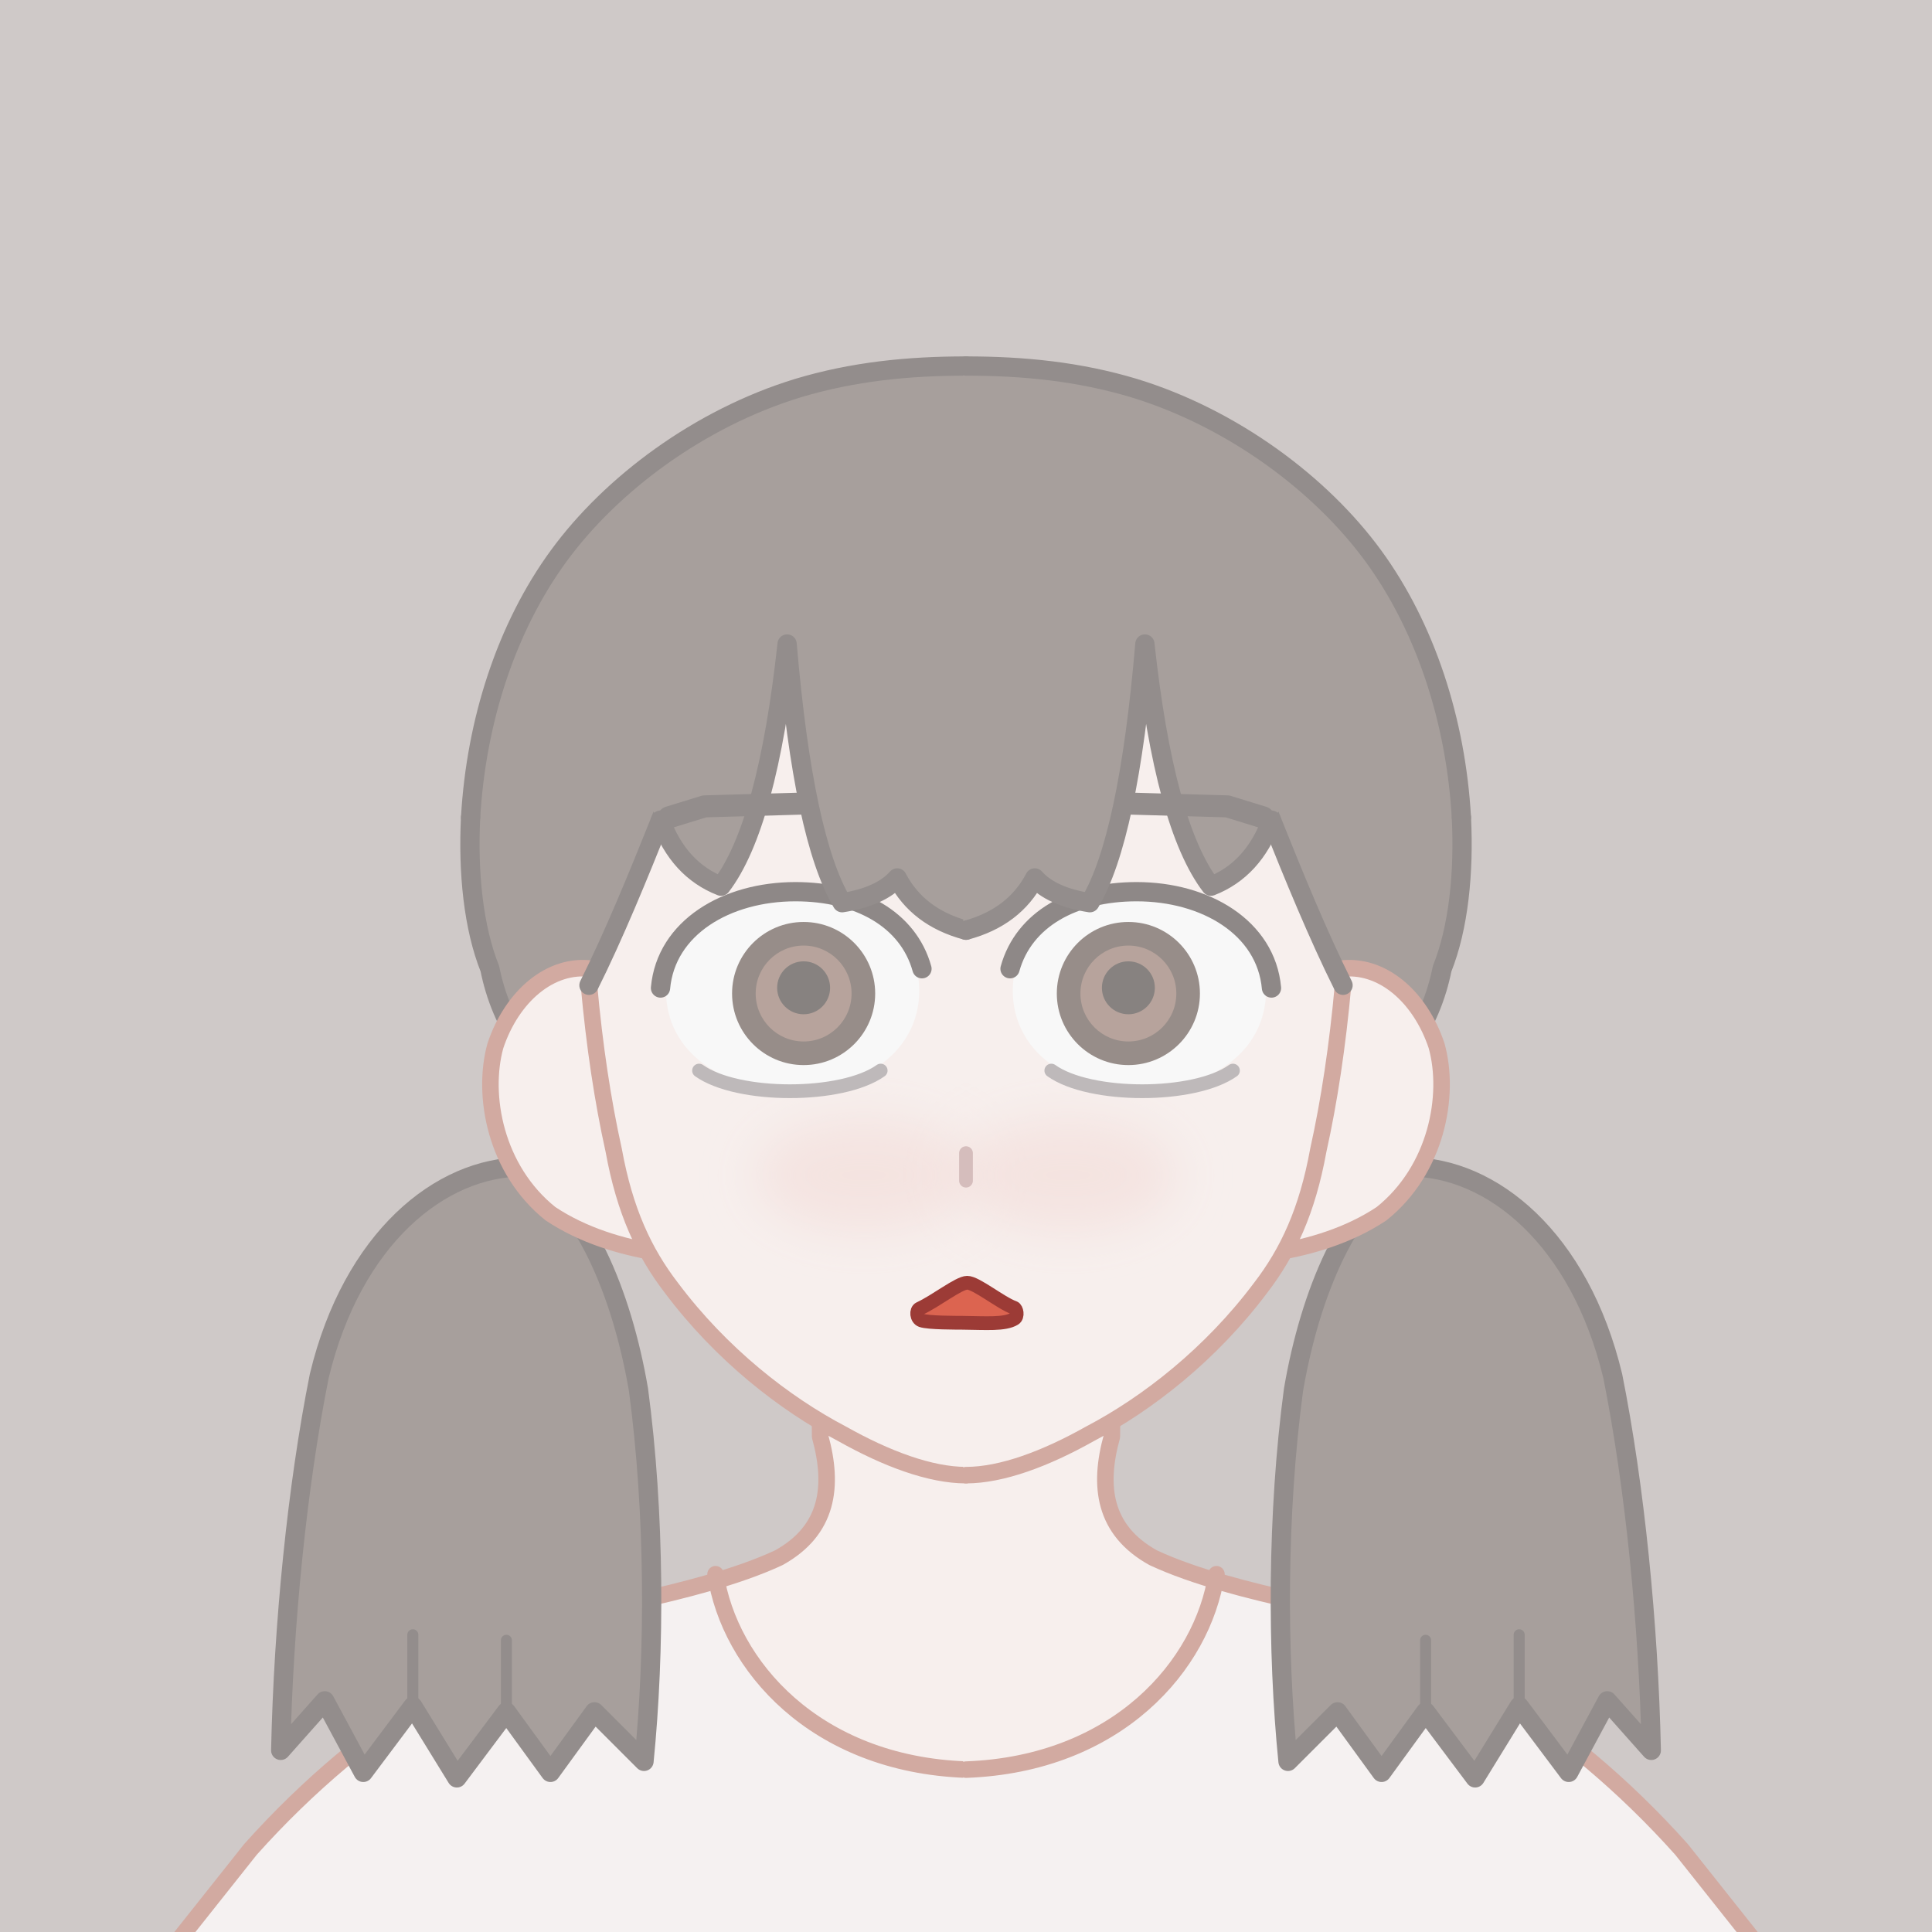
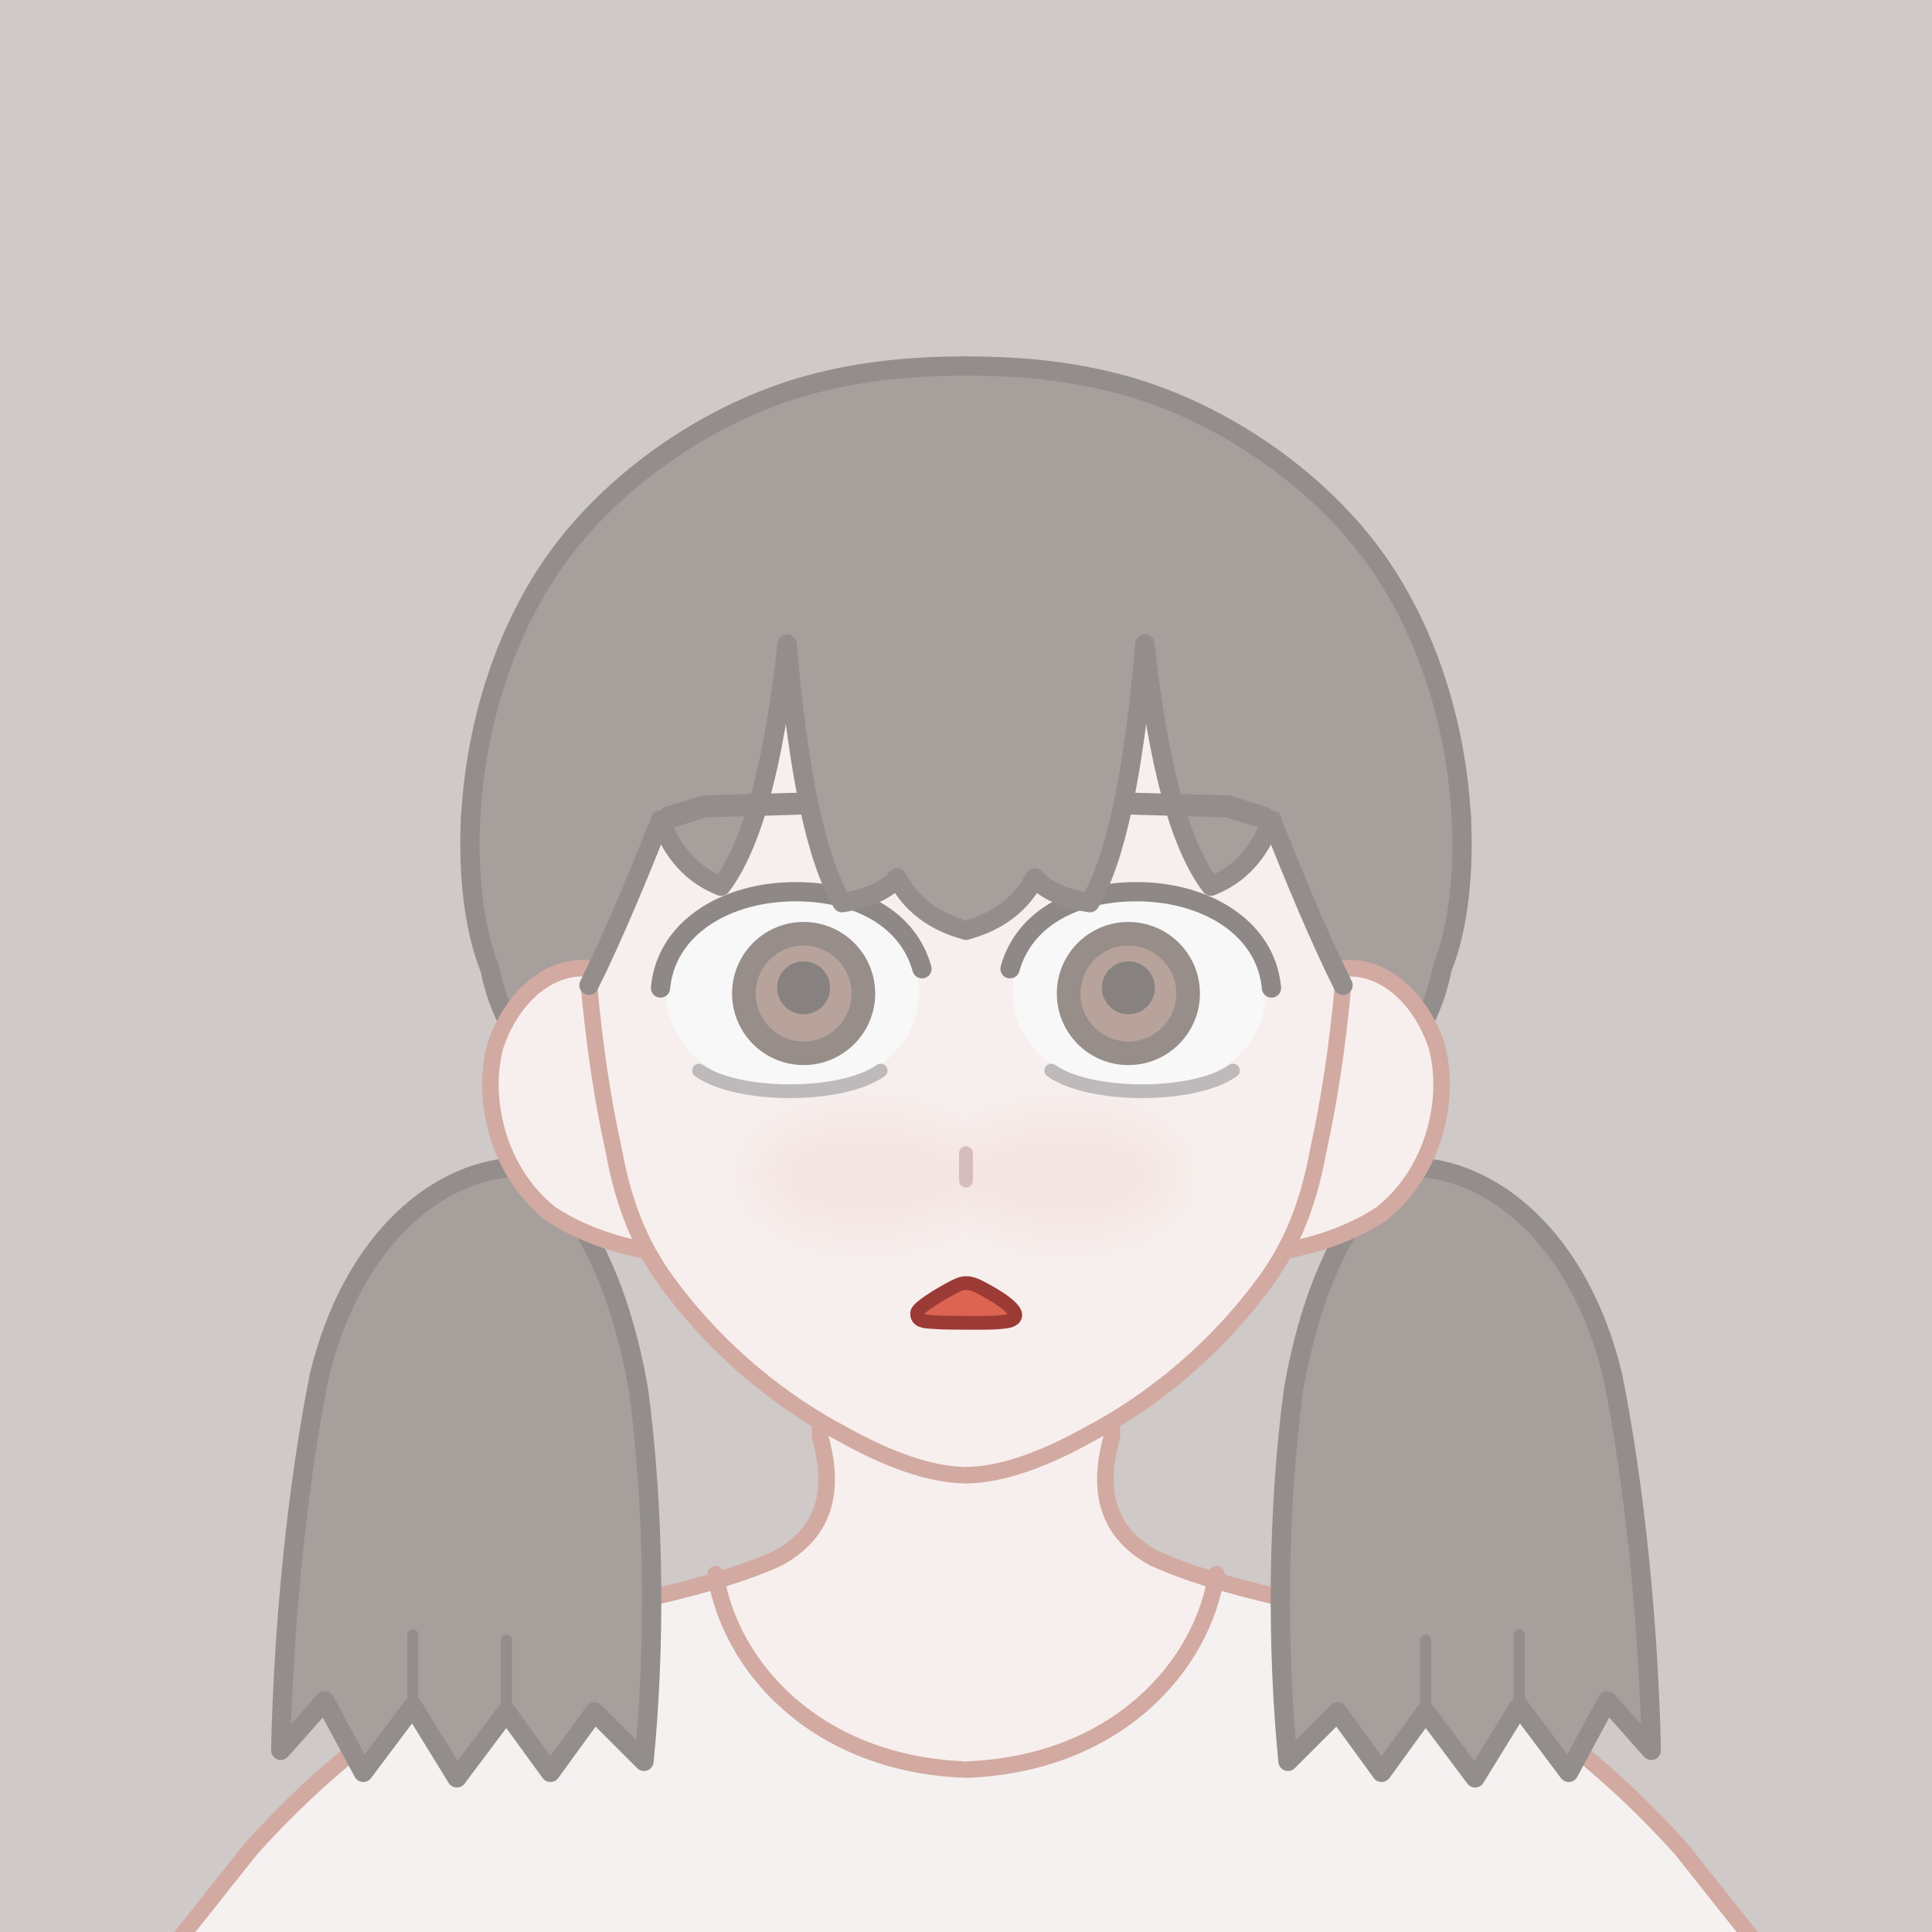
<svg xmlns="http://www.w3.org/2000/svg" width="702" height="702" viewBox="0 0 702 702">
  <defs>
-     <clipPath id="clip-path-5">
+     <clipPath id="clip-path-1">
      <path d="M242 389.2 L386 389.2 L386 464.8 L242 464.8 Z" />
    </clipPath>
    <filter id="filter-1" filterUnits="userSpaceOnUse" x="245" y="377" width="138" height="100" color-interpolation-filters="sRGB">
      <feGaussianBlur in="SourceGraphic" stdDeviation="9" color-interpolation-filters="linearRGB" />
    </filter>
-     <clipPath id="clip-path-6">
+     <clipPath id="clip-path-2">
      <path d="M460 389.2 L316 389.2 L316 464.8 L460 464.8 Z" />
    </clipPath>
    <filter id="filter-2" filterUnits="userSpaceOnUse" x="319" y="377" width="138" height="100" color-interpolation-filters="sRGB">
      <feGaussianBlur in="SourceGraphic" stdDeviation="9" color-interpolation-filters="linearRGB" />
    </filter>
-     <clipPath id="clip-path-7">
+     <clipPath id="clip-path-3">
      <path d="M242 360 C242 338 262 326 288 326 C314 326 334 338 334 360 C334 382 314 396 288 396 C262 396 242 382 242 360 Z" />
    </clipPath>
-     <clipPath id="clip-path-8">
+     <clipPath id="clip-path-4">
      <path d="M460 360 C460 338 440 326 414 326 C388 326 368 338 368 360 C368 382 388 396 414 396 C440 396 460 382 460 360 Z" />
    </clipPath>
  </defs>
  <g id="_ref">
    <g opacity="0.5">
      <rect x="0" y="0" width="702" height="702" fill="#ada19f" />
      <g data-layer="body">
        <g>
          <path d="M260 573 L230 582 C183 596 133 625 91 672 L60 712 L352 712 L352 643 C296 641 265 605 260 573 Z" fill="#f9f2f1" />
          <path d="M296 490 L298 522 C303 540 301 556 283 566 L260 573 C265 605 296 641 352 643 L352 490 Z" fill="#fdeeea" />
          <path d="M230 582 C183 596 133 625 91 672 L64 706" fill="none" stroke="#b46352" stroke-width="6" stroke-linecap="round" stroke-linejoin="round" />
          <path d="M296 500 C298 510 298 516 298 522 C303 540 301 556 283 566 C268 573 248 578 230 582" fill="none" stroke="#b46352" stroke-width="6" stroke-linecap="round" stroke-linejoin="round" />
          <path d="M260 572 C265 605 296 641 351 643" fill="none" stroke="#b46352" stroke-width="6" stroke-linecap="round" stroke-linejoin="round" />
        </g>
        <g>
          <path d="M442 573 L472 582 C519 596 569 625 611 672 L642 712 L350 712 L350 643 C406 641 437 605 442 573 Z" fill="#f9f2f1" />
          <path d="M406 490 L404 522 C399 540 401 556 419 566 L442 573 C437 605 406 641 350 643 L350 490 Z" fill="#fdeeea" />
          <path d="M472 582 C519 596 569 625 611 672 L638 706" fill="none" stroke="#b46352" stroke-width="6" stroke-linecap="round" stroke-linejoin="round" />
          <path d="M406 500 C404 510 404 516 404 522 C399 540 401 556 419 566 C434 573 454 578 472 582" fill="none" stroke="#b46352" stroke-width="6" stroke-linecap="round" stroke-linejoin="round" />
          <path d="M442 572 C437 605 406 641 351 643" fill="none" stroke="#b46352" stroke-width="6" stroke-linecap="round" stroke-linejoin="round" />
        </g>
      </g>
      <g data-layer="hairMid">
        <g>
          <path d="M190 424 C160 424 128 450 116 500 C108 540 103 590 102 636 L118 618 L132 644 L150 620 L166 646 L184 622 L200 644 L216 622 L234 640 C238 600 238 550 232 505 C226 470 212 436 190 424 Z" fill="#5d4e48" />
          <path d="M190 424 C160 424 128 450 116 500 C108 540 103 590 102 636 L118 618 L132 644 L150 620 L166 646 L184 622 L200 644 L216 622 L234 640 C238 600 238 550 232 505 C226 470 212 436 190 424 Z" fill="none" stroke="#352a27" stroke-width="7" stroke-linecap="round" stroke-linejoin="round" />
          <line x1="150" y1="620" x2="150" y2="594" fill="none" stroke="#352a27" stroke-width="4" stroke-linecap="round" stroke-linejoin="round" />
          <line x1="184" y1="622" x2="184" y2="596" fill="none" stroke="#352a27" stroke-width="4" stroke-linecap="round" stroke-linejoin="round" />
        </g>
        <g>
          <path d="M512 424 C542 424 574 450 586 500 C594 540 599 590 600 636 L584 618 L570 644 L552 620 L536 646 L518 622 L502 644 L486 622 L468 640 C464 600 464 550 470 505 C476 470 490 436 512 424 Z" fill="#5d4e48" />
          <path d="M512 424 C542 424 574 450 586 500 C594 540 599 590 600 636 L584 618 L570 644 L552 620 L536 646 L518 622 L502 644 L486 622 L468 640 C464 600 464 550 470 505 C476 470 490 436 512 424 Z" fill="none" stroke="#352a27" stroke-width="7" stroke-linecap="round" stroke-linejoin="round" />
          <line x1="552" y1="620" x2="552" y2="594" fill="none" stroke="#352a27" stroke-width="4" stroke-linecap="round" stroke-linejoin="round" />
          <line x1="518" y1="622" x2="518" y2="596" fill="none" stroke="#352a27" stroke-width="4" stroke-linecap="round" stroke-linejoin="round" />
        </g>
      </g>
      <g data-layer="hairBase">
        <g>
          <path d="M352 133 L351 133 C330 133 310 135 290 141 C254 152 222 176 203 202 C184 228 173 262 171 297 C170 317 172 337 178 352 C180 362 184 372 190 380 L198 386 L352 386 Z" fill="#5d4e48" />
          <path d="M351 133 C330 133 310 135 290 141 C254 152 222 176 203 202 C184 228 173 262 171 297" fill="none" stroke="#352a27" stroke-width="7" stroke-linecap="round" stroke-linejoin="round" />
          <path d="M171 297 C170 317 172 337 178 352 C180 362 184 372 190 380" fill="none" stroke="#352a27" stroke-width="7" stroke-linecap="round" stroke-linejoin="round" />
        </g>
        <g>
          <path d="M350 133 L351 133 C372 133 392 135 412 141 C448 152 480 176 499 202 C518 228 529 262 531 297 C532 317 530 337 524 352 C522 362 518 372 512 380 L504 386 L350 386 Z" fill="#5d4e48" />
          <path d="M351 133 C372 133 392 135 412 141 C448 152 480 176 499 202 C518 228 529 262 531 297" fill="none" stroke="#352a27" stroke-width="7" stroke-linecap="round" stroke-linejoin="round" />
          <path d="M531 297 C532 317 530 337 524 352 C522 362 518 372 512 380" fill="none" stroke="#352a27" stroke-width="7" stroke-linecap="round" stroke-linejoin="round" />
        </g>
      </g>
      <g data-layer="ear">
        <g>
          <path d="M215 352 C200 350 186 362 180 380 C175 398 180 425 200 441 C212 449 226 453 238 455 L225 380 Z" fill="#fdeeea" />
          <path d="M215 352 C200 350 186 362 180 380 C175 398 180 425 200 441 C212 449 226 453 238 455" fill="none" stroke="#b46352" stroke-width="6" stroke-linecap="round" stroke-linejoin="round" />
        </g>
        <g>
          <path d="M487 352 C502 350 516 362 522 380 C527 398 522 425 502 441 C490 449 476 453 464 455 L477 380 Z" fill="#fdeeea" />
          <path d="M487 352 C502 350 516 362 522 380 C527 398 522 425 502 441 C490 449 476 453 464 455" fill="none" stroke="#b46352" stroke-width="6" stroke-linecap="round" stroke-linejoin="round" />
        </g>
      </g>
      <g data-layer="face">
        <g>
          <path d="M352 200 L351 200 C322 200 296 208 278 228 C262 246 250 272 240 298 C232 318 223 340 214 358 C216 380 219 400 223 418 C227 440 234 455 244 468 C262 492 285 510 306 521 C322 530 338 536 351 536 L352 536 Z" fill="#fdeeea" />
          <path d="M214 358 C216 380 219 400 223 418 C227 440 234 455 244 468 C262 492 285 510 306 521 C322 530 338 536 351 536" fill="none" stroke="#b46352" stroke-width="6" stroke-linecap="round" stroke-linejoin="round" />
        </g>
        <g>
          <path d="M350 200 L351 200 C380 200 406 208 424 228 C440 246 452 272 462 298 C470 318 479 340 488 358 C486 380 483 400 479 418 C475 440 468 455 458 468 C440 492 417 510 396 521 C380 530 364 536 351 536 L350 536 Z" fill="#fdeeea" />
          <path d="M488 358 C486 380 483 400 479 418 C475 440 468 455 458 468 C440 492 417 510 396 521 C380 530 364 536 351 536" fill="none" stroke="#b46352" stroke-width="6" stroke-linecap="round" stroke-linejoin="round" />
        </g>
      </g>
      <g data-layer="makeup">
-         <g clip-path="url(#clip-path-5)">
+         <g clip-path="url(#clip-path-1)">
          <g filter="url(#filter-1)">
            <ellipse cx="314" cy="427" rx="40" ry="21" fill="#f3bfb8" opacity="0.5" />
          </g>
        </g>
-         <g clip-path="url(#clip-path-6)">
+         <g clip-path="url(#clip-path-2)">
          <g filter="url(#filter-2)">
            <ellipse cx="388" cy="427" rx="40" ry="21" fill="#f3bfb8" opacity="0.5" />
          </g>
        </g>
      </g>
      <g data-layer="mouth">
        <line x1="351" y1="419" x2="351" y2="429" fill="none" stroke="#b98a88" stroke-width="5" stroke-linecap="round" />
      </g>
      <g data-layer="eye">
        <path d="M242 360 C242 338 262 326 288 326 C314 326 334 338 334 360 C334 382 314 396 288 396 C262 396 242 382 242 360 Z" fill="#ffffff" />
-         <g clip-path="url(#clip-path-7)">
+         <g clip-path="url(#clip-path-3)">
          <g>
            <circle cx="292" cy="361" r="26" fill="#3e2a22" />
            <circle cx="292" cy="361" r="17.42" fill="#7e5647" />
            <circle cx="292" cy="358.92" r="9.62" fill="#1e1410" />
          </g>
        </g>
        <g>
          <path d="M254 389 C268 399 306 399 320 389" fill="none" stroke="#8b8284" stroke-width="5" stroke-linecap="round" />
          <path d="M240 359 C242 337 264 324 289 324 C312 324 330 334 335 352" fill="none" stroke="#2b201d" stroke-width="7" stroke-linecap="round" stroke-linejoin="round" />
        </g>
        <g>
          <path d="M460 360 C460 338 440 326 414 326 C388 326 368 338 368 360 C368 382 388 396 414 396 C440 396 460 382 460 360 Z" fill="#ffffff" />
-           <g clip-path="url(#clip-path-8)">
+           <g clip-path="url(#clip-path-4)">
            <g>
              <circle cx="410" cy="361" r="26" fill="#3e2a22" />
              <circle cx="410" cy="361" r="17.42" fill="#7e5647" />
              <circle cx="410" cy="358.92" r="9.62" fill="#1e1410" />
            </g>
          </g>
          <g>
            <path d="M448 389 C434 399 396 399 382 389" fill="none" stroke="#8b8284" stroke-width="5" stroke-linecap="round" />
            <path d="M462 359 C460 337 438 324 413 324 C390 324 372 334 367 352" fill="none" stroke="#2b201d" stroke-width="7" stroke-linecap="round" stroke-linejoin="round" />
          </g>
        </g>
      </g>
      <g data-layer="hairLine">
        <path d="M351 200 C322 200 296 208 278 228 C262 246 250 272 240 298 C232 318 223 340 214 358" fill="none" stroke="#352a27" stroke-width="7" stroke-linecap="round" stroke-linejoin="round" />
        <path d="M351 200 C380 200 406 208 424 228 C440 246 452 272 462 298 C470 318 479 340 488 358" fill="none" stroke="#352a27" stroke-width="7" stroke-linecap="round" stroke-linejoin="round" />
      </g>
      <g data-layer="hairFront">
        <g>
          <path d="M240 298 C244.4 310 251.733 318 262 322 C273.2 307.333 281.2 278 286 234 C290 281 296.667 312.333 306 328 C315.333 326.533 322 323.533 326 319 C331 328.533 339.333 334.867 351 338 L352 338 L352 150 L200 250 Z" fill="#5d4e48" />
          <path d="M240 298 C244.4 310 251.733 318 262 322 C273.2 307.333 281.2 278 286 234 C290 281 296.667 312.333 306 328 C315.333 326.533 322 323.533 326 319 C331 328.533 339.333 334.867 351 338" fill="none" stroke="#352a27" stroke-width="7" stroke-linecap="round" stroke-linejoin="round" />
        </g>
        <g>
          <path d="M462 298 C457.6 310 450.267 318 440 322 C428.8 307.333 420.8 278 416 234 C412 281 405.333 312.333 396 328 C386.667 326.533 380 323.533 376 319 C371 328.533 362.667 334.867 351 338 L350 338 L350 150 L502 250 Z" fill="#5d4e48" />
          <path d="M462 298 C457.6 310 450.267 318 440 322 C428.8 307.333 420.8 278 416 234 C412 281 405.333 312.333 396 328 C386.667 326.533 380 323.533 376 319 C371 328.533 362.667 334.867 351 338" fill="none" stroke="#352a27" stroke-width="7" stroke-linecap="round" stroke-linejoin="round" />
        </g>
      </g>
      <g data-layer="brow">
        <polyline points="243,297 256,293 291,292" fill="none" stroke="#352a27" stroke-width="8" stroke-linecap="round" stroke-linejoin="round" />
        <polyline points="459,297 446,293 411,292" fill="none" stroke="#352a27" stroke-width="8" stroke-linecap="round" stroke-linejoin="round" />
      </g>
    </g>
  </g>
  <g id="full">
-     <path d="M334.144 475.469 C339.978 472.802 348.311 466.136 351.423 466.094 C354.651 466.052 363.644 473.469 368.468 475.177 C369.377 475.499 369.998 478.317 368.589 479.18 C365.082 481.327 358.215 480.725 349.794 480.636 C347.664 480.613 337.293 480.675 334.78 479.763 C333.003 479.119 332.776 476.095 334.144 475.469 Z" fill="#dc6450" stroke="#9c3b36" stroke-width="5" stroke-linejoin="round" />
+     <path d="M351 480.652 C346.849 480.652 342.559 480.652 338.43 480.327 C336.181 480.15 332.967 480.145 333.274 476.951 C333.489 474.71 346.03 467.613 348.646 466.657 C352.025 465.423 354.771 467.009 357.771 468.618 C359.517 469.554 373.718 477.118 367.22 479.763 C364.475 480.881 354.576 480.652 351 480.652 Z" fill="#dc6450" stroke="#9c3b36" stroke-width="5" stroke-linejoin="round" />
  </g>
</svg>
